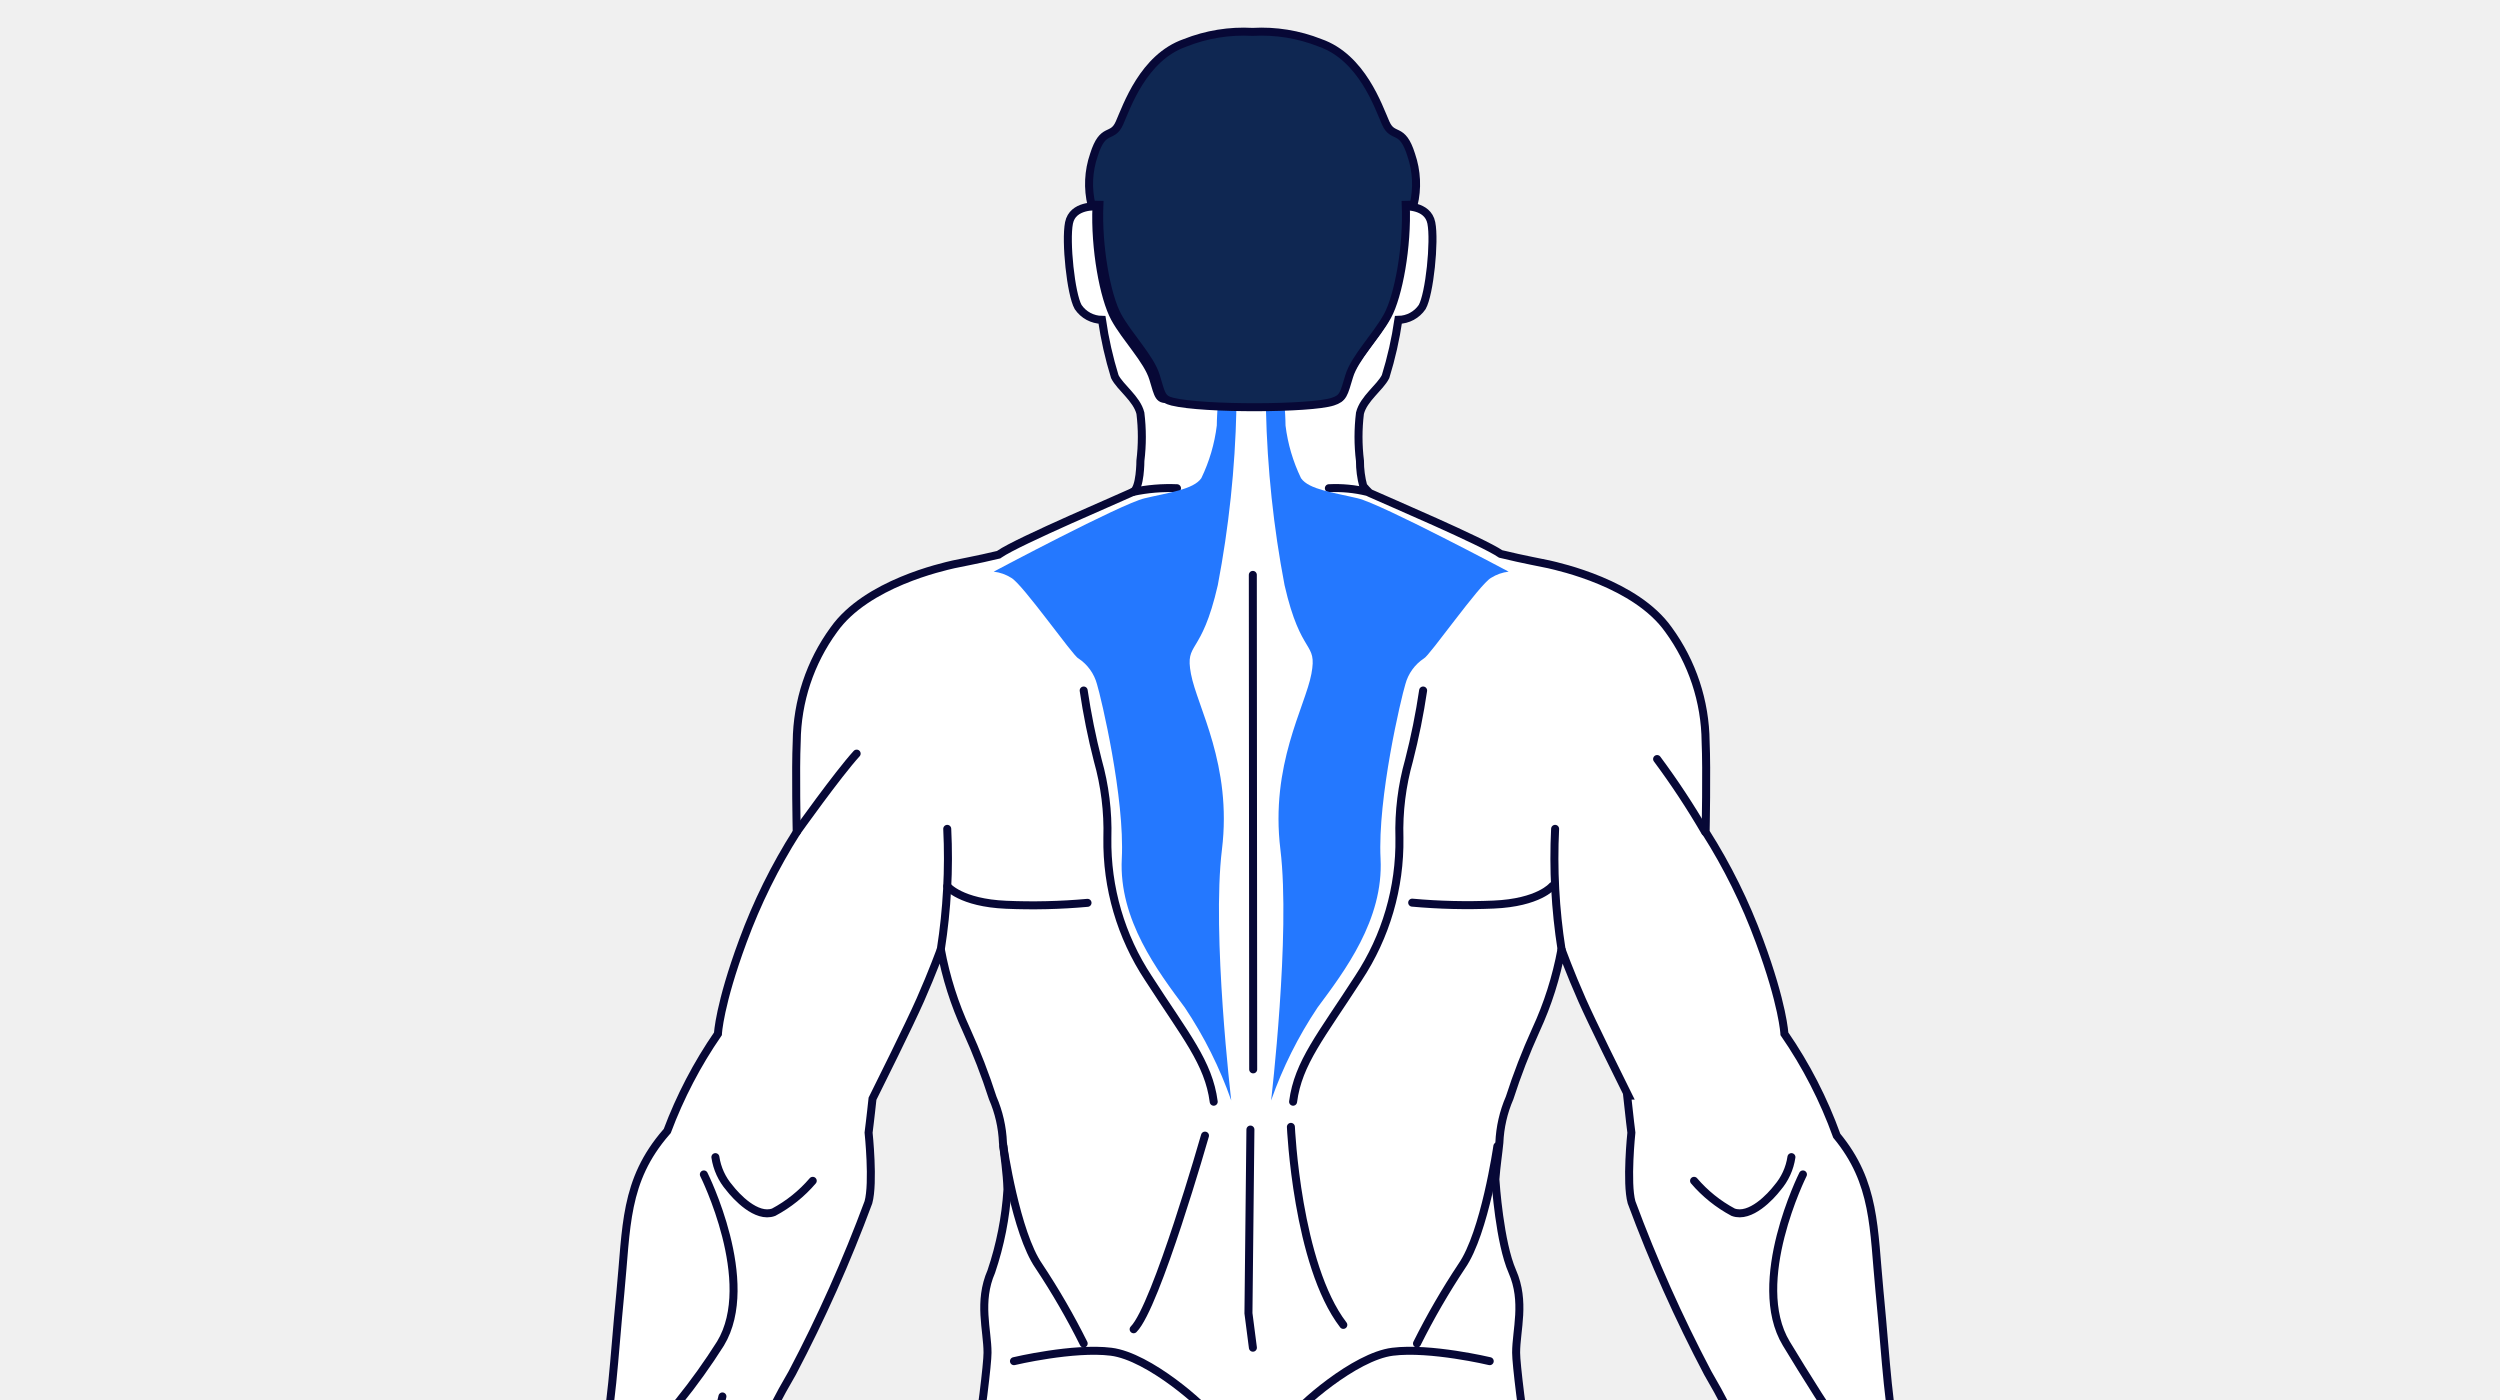
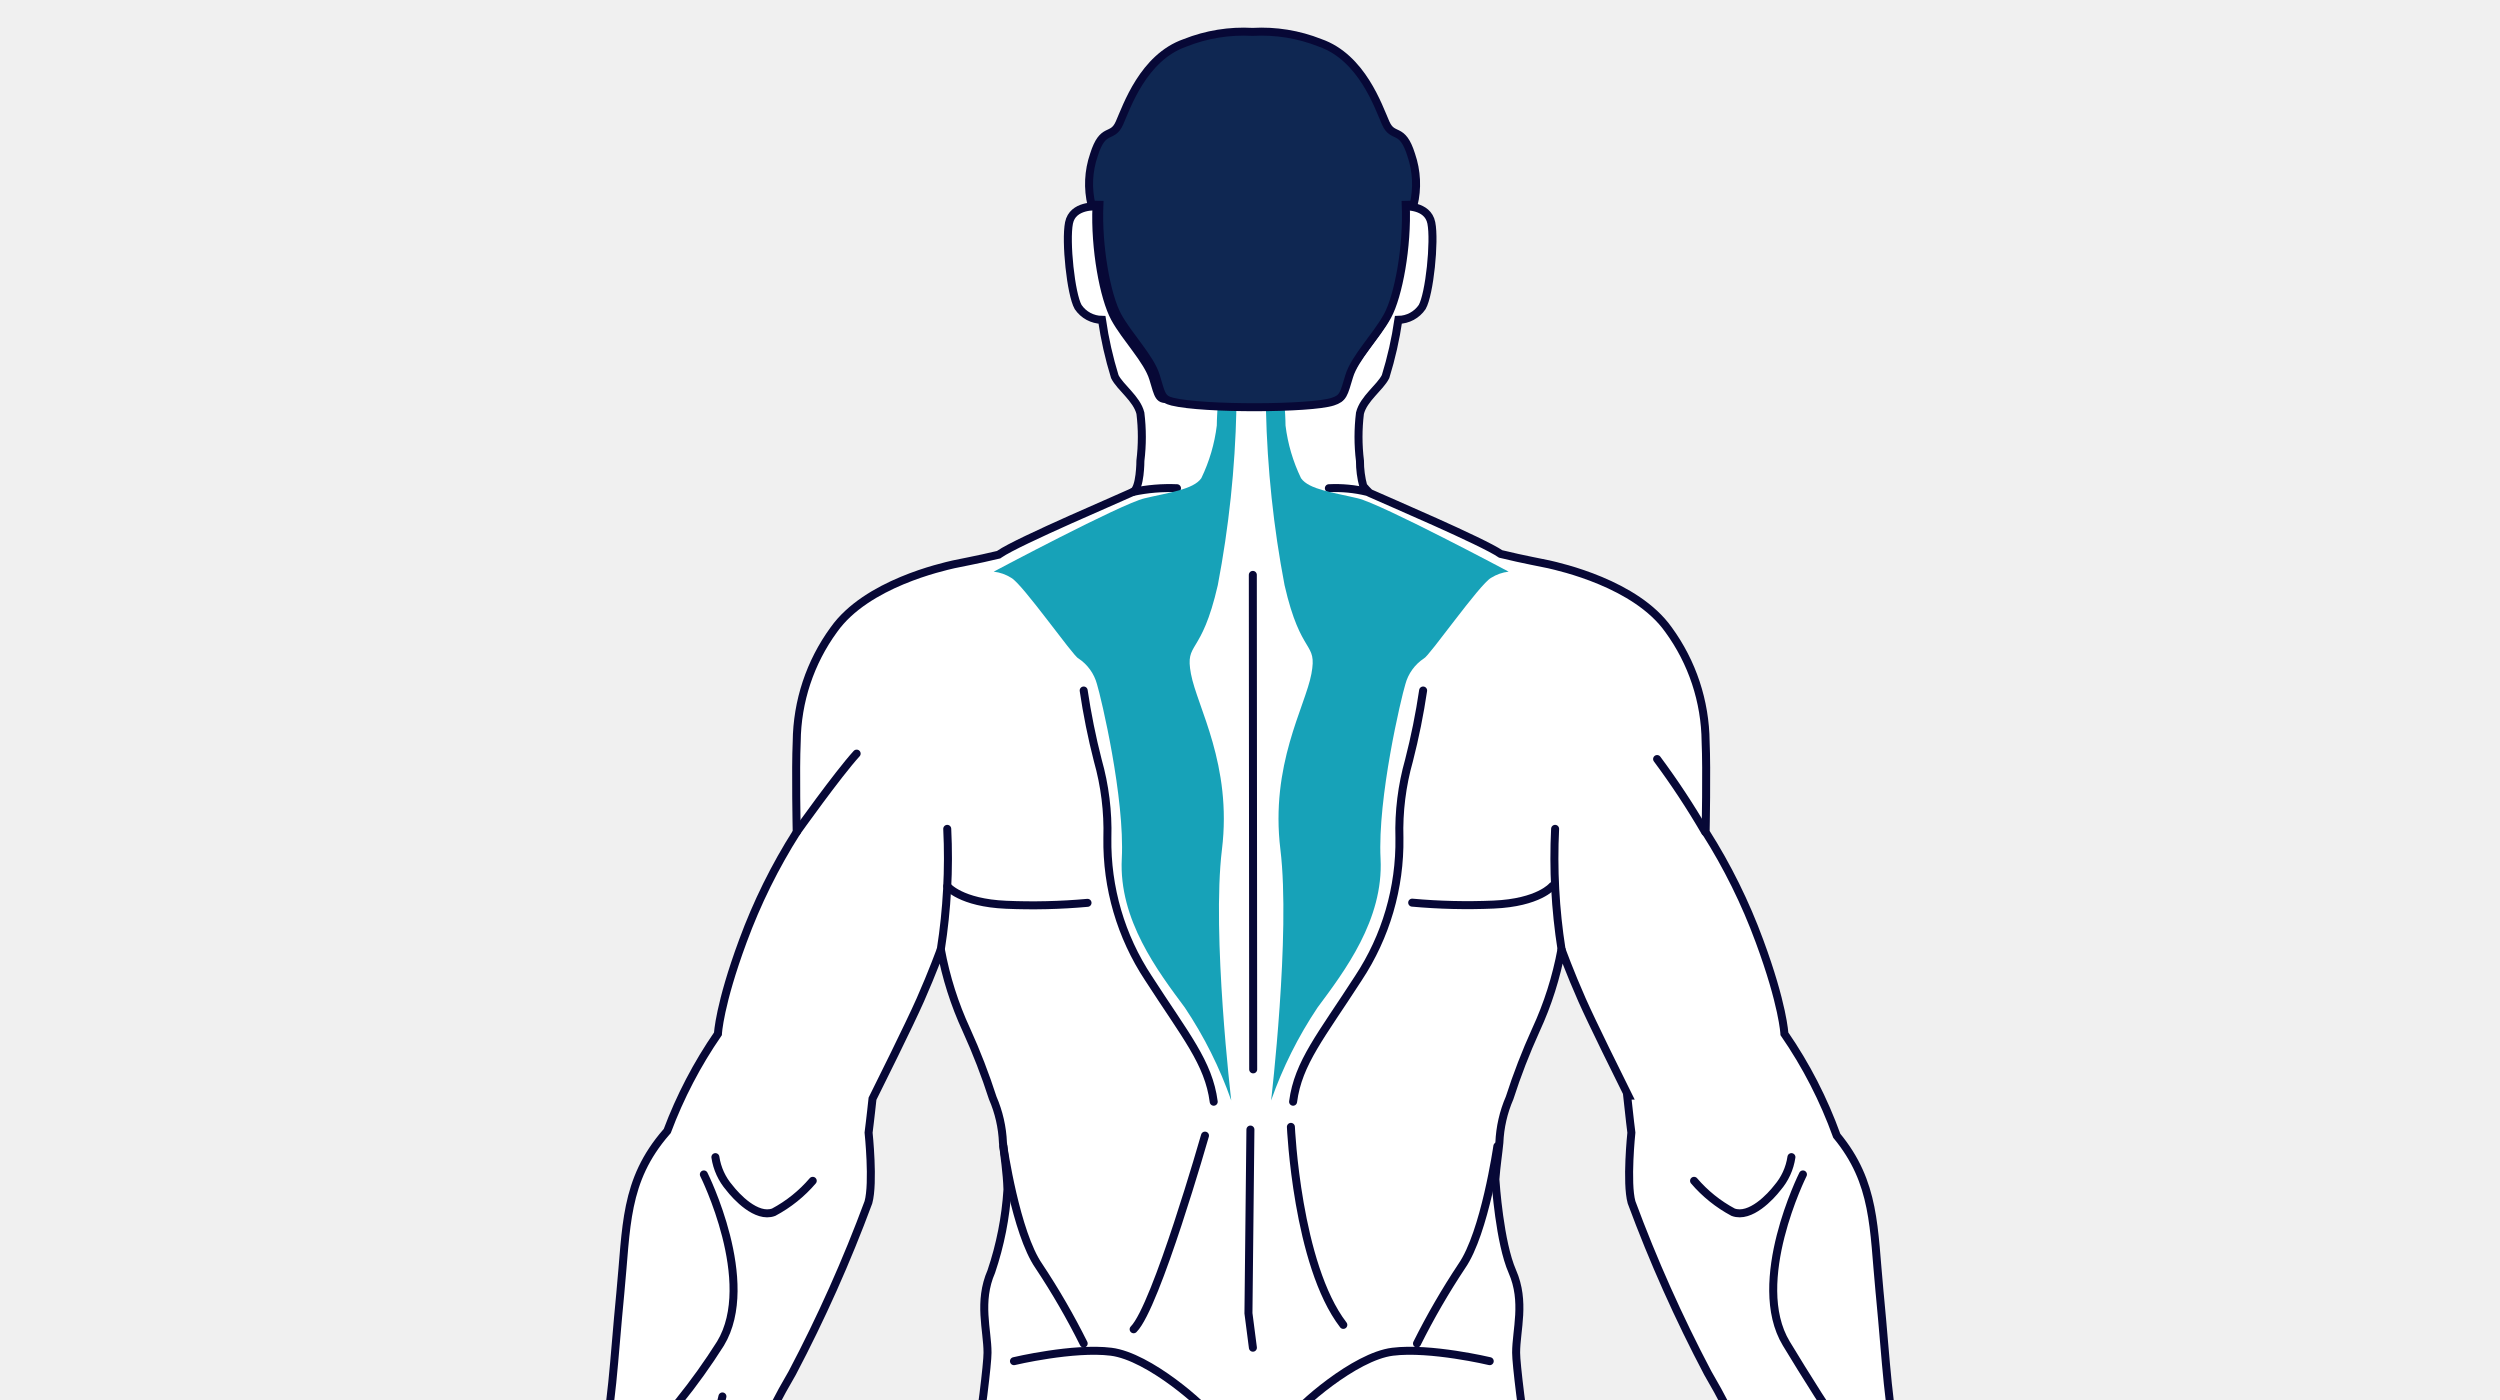
<svg xmlns="http://www.w3.org/2000/svg" id="Layer_1" data-name="Layer 1" width="200" height="112" viewBox="0 0 200 112" version="1.1">
  <defs id="defs1">
    <style id="style1">.cls-1,.cls-10,.cls-4,.cls-6,.cls-7,.cls-9{fill:none;}.cls-2{clip-path:url(#clip-path);}.cls-3{fill:#fff;}.cls-3,.cls-5,.cls-8{fill-rule:evenodd;}.cls-10,.cls-4,.cls-6,.cls-7,.cls-9{stroke:#070836;stroke-linecap:round;stroke-miterlimit:2.613;}.cls-4{stroke-width:0.64px;}.cls-5{fill:#2478ff;}.cls-6{stroke-width:0.64px;}.cls-7{stroke-width:0.64px;}.cls-8{fill:#0f2752;}.cls-9{stroke-width:0.64px;}.cls-10{stroke-width:0.64px;}</style>
    <clipPath id="clip-path">
      <rect class="cls-1" x="26.535" y="-12.16" width="146.929" height="184.32" id="rect1" />
    </clipPath>
  </defs>
  <g class="cls-2" clip-path="url(#clip-path)" id="g40">
    <path class="cls-3" d="M99.614,135.846h0m-19.723-91.47c-1.787.429-3.199.675-3.6.77-.871.205-6.969,1.537-9.582,5.227a15.436,15.436,0,0,0-2.972,8.967c-.103,2.203,0,7.225,0,7.225a45.637,45.637,0,0,0-4.304,8.711c-1.896,5.124-1.998,7.43-1.998,7.43a35.939,35.939,0,0,0-4.056,7.777l-.069.08c-3.401,3.913-3.164,7.599-3.686,12.908s-.673,9.51-1.549,12.531S44.618,127.22,44.349,127.47a36.117,36.117,0,0,0-4.467,3.117c-2.291,1.951-2.171,3.057-2.683,3.698a5.985,5.985,0,0,0-1.37,2.26c-.646,1.577-1.189,1.561-1.451,2.104s.364,2.089,1.413,1.808,1.837-1.763,2.41-2.342a8.883,8.883,0,0,0,1.185-1.83l-.06,1.436s-2.48,5.843-3.116,7.344-1.984,4.125-1.752,6.043,1.813.477,1.813.477,3.395-5.435,4.078-6.699,1.147-1.405,1.147-1.405-2.077,7.63-2.439,9.027-1.179,2.983,0,3.978,2.175-.921,2.175-.921,2.635-8.035,3.207-9.867,1.155-.867,1.155-.867-1.512,8.501-1.656,9.266a3.857,3.857,0,0,0,.135,2.92c.631.956,2.012.241,2.335-.363s2.369-11.126,2.795-11.455.395,1.003.637,2.477.365,5.576.666,6.106,1.794.628,1.985-.393-.275-7.853-.367-9.062.875-2.776,1.986-5.107,1.5-7.074,1.522-8.944,1.394-4.618,2.556-8.678a55.993,55.993,0,0,1,5.191-11.758,114.855,114.855,0,0,0,6.095-13.658c.432-1.57.013-5.571.013-5.571s.039-.306.102-.835c.046-.338.078-.622.099-.856.035-.308.072-.651.112-1.022.447-.895,2.94-5.904,3.825-7.906.974-2.203,1.64-4.048,1.64-4.048a26.991,26.991,0,0,0,2.05,6.456,50.8,50.8,0,0,1,2.101,5.432,10.017,10.017,0,0,1,.82,3.587c.103,1.068.322,2.344.361,3.751a25.44,25.44,0,0,1-1.293,6.553c-1.057,2.416-.302,4.681-.302,6.493s-1.963,16.156-3.624,21.592-.453,9.362-.453,13.59v4.228l22.045.453a13.93,13.93,0,0,0,1.661-5.587c.075-2.793.075-6.342.075-6.342l.906-.302h0l1.974.302s0,3.548.075,6.342a13.929,13.929,0,0,0,1.661,5.587l22.045-.453v-4.228c0-4.228,1.208-8.154-.453-13.59s-3.624-19.78-3.624-21.592.755-4.077-.302-6.493c-1.019-2.329-1.336-7.042-1.358-7.379.079-1.082.236-2.07.319-2.925a10.013,10.013,0,0,1,.82-3.587,50.777,50.777,0,0,1,2.101-5.432,26.984,26.984,0,0,0,2.05-6.456s.666,1.845,1.64,4.048c.822,1.859,3.029,6.309,3.699,7.654h-.088c.185,1.766.339,2.965.339,2.965s-.419,4.001.013,5.571A114.855,114.855,0,0,0,136.62,109.838a55.993,55.993,0,0,1,5.191,11.758c1.162,4.06,2.533,6.807,2.556,8.678s.412,6.614,1.522,8.944,2.078,3.898,1.986,5.107-.558,8.042-.367,9.062,1.684.922,1.985.393.424-4.631.666-6.106.211-2.807.637-2.477,2.472,10.851,2.795,11.455,1.704,1.319,2.335.363a3.857,3.857,0,0,0,.135-2.92c-.143-.765-1.656-9.266-1.656-9.266s.584-.965,1.155.867,3.207,9.867,3.207,9.867.996,1.915,2.175.921.363-2.58,0-3.978-2.44-9.027-2.44-9.027.463.141,1.147,1.405,4.078,6.699,4.078,6.699,1.581,1.442,1.813-.477-1.116-4.542-1.752-6.043-3.116-7.344-3.116-7.344l-.06-1.436a8.883,8.883,0,0,0,1.185,1.83c.573.58,1.361,2.062,2.41,2.342s1.674-1.265,1.413-1.808-.804-.527-1.451-2.104a5.983,5.983,0,0,0-1.37-2.26c-.512-.641-.392-1.747-2.683-3.698a36.109,36.109,0,0,0-4.467-3.117c-.27-.25-2.849-8.445-3.725-11.467-.863-2.975-1.022-7.092-1.525-12.286a3.795,3.795,0,0,0-.038-.395c-.491-5.096-.313-8.695-3.421-12.463a35.69,35.69,0,0,0-4.188-8.153s-.102-2.306-1.998-7.43a45.637,45.637,0,0,0-4.304-8.711s.102-5.022,0-7.225a15.436,15.436,0,0,0-2.972-8.967c-2.613-3.689-8.711-5.022-9.582-5.227-.419-.099-1.942-.363-3.842-.828-1.413-.975-9.073-4.244-10.48-4.878a6.869,6.869,0,0,1-.514-.555,7.725,7.725,0,0,1-.263-2.022,15.688,15.688,0,0,1,0-3.806c.293-1.171,1.61-2.049,2.049-2.928a30.009,30.009,0,0,0,1.025-4.538,2.34,2.34,0,0,0,1.903-1.025c.586-1.025,1.025-5.27.732-6.734s-2.196-1.317-2.196-1.317c.147,3.367-.586,7.319-1.464,8.93s-2.635,3.367-3.074,4.831-.439,1.757-1.317,1.61a8.665,8.665,0,0,0-1.757.091v-3.458h-9.25V31.99a9.309,9.309,0,0,0-1.875-.105c-.878.146-.878-.146-1.318-1.61s-2.196-3.22-3.074-4.831-1.61-5.563-1.464-8.93c0,0-1.903-.146-2.196,1.317s.146,5.709.732,6.734A2.34,2.34,0,0,0,88.158,25.59a30.029,30.029,0,0,0,1.025,4.538c.439.878,1.756,1.756,2.049,2.928a15.682,15.682,0,0,1,0,3.806s0,2.196-.586,2.488S81.424,43.303,79.96,44.328Z" id="path1" />
    <path class="cls-4" d="M99.614,135.846h0m-19.723-91.47c-1.787.429-3.199.675-3.6.77-.871.205-6.969,1.537-9.582,5.227a15.436,15.436,0,0,0-2.972,8.967c-.103,2.203,0,7.225,0,7.225a45.637,45.637,0,0,0-4.304,8.711c-1.896,5.124-1.998,7.43-1.998,7.43a35.939,35.939,0,0,0-4.056,7.777l-.069.08c-3.401,3.913-3.164,7.599-3.686,12.908s-.673,9.51-1.549,12.531S44.618,127.22,44.349,127.47a36.117,36.117,0,0,0-4.467,3.117c-2.291,1.951-2.171,3.057-2.683,3.698a5.985,5.985,0,0,0-1.37,2.26c-.646,1.577-1.189,1.561-1.451,2.104s.364,2.089,1.413,1.808,1.837-1.763,2.41-2.342a8.883,8.883,0,0,0,1.185-1.83l-.06,1.436s-2.48,5.843-3.116,7.344-1.984,4.125-1.752,6.043,1.813.477,1.813.477,3.395-5.435,4.078-6.699,1.147-1.405,1.147-1.405-2.077,7.63-2.439,9.027-1.179,2.983,0,3.978,2.175-.921,2.175-.921,2.635-8.035,3.207-9.867,1.155-.867,1.155-.867-1.512,8.501-1.656,9.266a3.857,3.857,0,0,0,.135,2.92c.631.956,2.012.241,2.335-.363s2.369-11.126,2.795-11.455.395,1.003.637,2.477.365,5.576.666,6.106,1.794.628,1.985-.393-.275-7.853-.367-9.062.875-2.776,1.986-5.107,1.5-7.074,1.522-8.944,1.394-4.618,2.556-8.678a55.993,55.993,0,0,1,5.191-11.758,114.855,114.855,0,0,0,6.095-13.658c.432-1.57.013-5.571.013-5.571s.039-.306.102-.835c.046-.338.078-.622.099-.856.035-.308.072-.651.112-1.022.447-.895,2.94-5.904,3.825-7.906.974-2.203,1.64-4.048,1.64-4.048a26.991,26.991,0,0,0,2.05,6.456,50.8,50.8,0,0,1,2.101,5.432,10.017,10.017,0,0,1,.82,3.587c.103,1.068.322,2.344.361,3.751a25.44,25.44,0,0,1-1.293,6.553c-1.057,2.416-.302,4.681-.302,6.493s-1.963,16.156-3.624,21.592-.453,9.362-.453,13.59v4.228l22.045.453a13.93,13.93,0,0,0,1.661-5.587c.075-2.793.075-6.342.075-6.342l.906-.302h0l1.974.302s0,3.548.075,6.342a13.929,13.929,0,0,0,1.661,5.587l22.045-.453v-4.228c0-4.228,1.208-8.154-.453-13.59s-3.624-19.78-3.624-21.592.755-4.077-.302-6.493c-1.019-2.329-1.336-7.042-1.358-7.379.079-1.082.236-2.07.319-2.925a10.013,10.013,0,0,1,.82-3.587,50.777,50.777,0,0,1,2.101-5.432,26.984,26.984,0,0,0,2.05-6.456s.666,1.845,1.64,4.048c.822,1.859,3.029,6.309,3.699,7.654h-.088c.185,1.766.339,2.965.339,2.965s-.419,4.001.013,5.571A114.855,114.855,0,0,0,136.62,109.838a55.993,55.993,0,0,1,5.191,11.758c1.162,4.06,2.533,6.807,2.556,8.678s.412,6.614,1.522,8.944,2.078,3.898,1.986,5.107-.558,8.042-.367,9.062,1.684.922,1.985.393.424-4.631.666-6.106.211-2.807.637-2.477,2.472,10.851,2.795,11.455,1.704,1.319,2.335.363a3.857,3.857,0,0,0,.135-2.92c-.143-.765-1.656-9.266-1.656-9.266s.584-.965,1.155.867,3.207,9.867,3.207,9.867.996,1.915,2.175.921.363-2.58,0-3.978-2.44-9.027-2.44-9.027.463.141,1.147,1.405,4.078,6.699,4.078,6.699,1.581,1.442,1.813-.477-1.116-4.542-1.752-6.043-3.116-7.344-3.116-7.344l-.06-1.436a8.883,8.883,0,0,0,1.185,1.83c.573.58,1.361,2.062,2.41,2.342s1.674-1.265,1.413-1.808-.804-.527-1.451-2.104a5.983,5.983,0,0,0-1.37-2.26c-.512-.641-.392-1.747-2.683-3.698a36.109,36.109,0,0,0-4.467-3.117c-.27-.25-2.849-8.445-3.725-11.467-.863-2.975-1.022-7.092-1.525-12.286a3.795,3.795,0,0,0-.038-.395c-.491-5.096-.313-8.695-3.421-12.463a35.69,35.69,0,0,0-4.188-8.153s-.102-2.306-1.998-7.43a45.637,45.637,0,0,0-4.304-8.711s.102-5.022,0-7.225a15.436,15.436,0,0,0-2.972-8.967c-2.613-3.689-8.711-5.022-9.582-5.227-.419-.099-1.942-.363-3.842-.828-1.413-.975-9.073-4.244-10.48-4.878a6.869,6.869,0,0,1-.514-.555,7.725,7.725,0,0,1-.263-2.022,15.688,15.688,0,0,1,0-3.806c.293-1.171,1.61-2.049,2.049-2.928a30.009,30.009,0,0,0,1.025-4.538,2.34,2.34,0,0,0,1.903-1.025c.586-1.025,1.025-5.27.732-6.734s-2.196-1.317-2.196-1.317c.147,3.367-.586,7.319-1.464,8.93s-2.635,3.367-3.074,4.831-.439,1.757-1.317,1.61a8.665,8.665,0,0,0-1.757.091v-3.458h-9.25V31.99a9.309,9.309,0,0,0-1.875-.105c-.878.146-.878-.146-1.318-1.61s-2.196-3.22-3.074-4.831-1.61-5.563-1.464-8.93c0,0-1.903-.146-2.196,1.317s.146,5.709.732,6.734A2.34,2.34,0,0,0,88.158,25.59a30.029,30.029,0,0,0,1.025,4.538c.439.878,1.756,1.756,2.049,2.928a15.682,15.682,0,0,1,0,3.806s0,2.196-.586,2.488S81.424,43.303,79.96,44.328Z" id="path2" />
    <path class="cls-6" d="M86.694,55.241a54.861,54.861,0,0,0,1.127,5.585,20.582,20.582,0,0,1,.769,6.2,19.813,19.813,0,0,0,3.28,11.222c2.972,4.612,4.817,6.764,5.227,9.89" id="path4" />
    <path class="cls-6" d="M75.266,75.942a47.167,47.167,0,0,0,.513-9.634" id="path5" />
    <path class="cls-6" d="M75.787,70.894s1.069,1.333,4.707,1.487a48.701,48.701,0,0,0,6.508-.154" id="path6" />
    <path class="cls-6" d="M80.265,91.696s.997,6.921,2.842,9.585a57.773,57.773,0,0,1,3.587,6.2" id="path7" />
    <path class="cls-6" d="M65.019,94.466a10.788,10.788,0,0,1-3.126,2.511C60.51,97.49,58.87,95.696,58.358,95.03a4.838,4.838,0,0,1-1.127-2.46" id="path8" />
    <path class="cls-4" d="M56.308,93.954s4.304,8.608,1.332,13.528a49.403,49.403,0,0,1-7.155,8.863" id="path9" />
    <path class="cls-6" d="M100.226,45.991s.028,38.124.029,39.559" id="path10" />
    <path class="cls-6" d="M113.85,55.241a54.852,54.852,0,0,1-1.127,5.585,20.582,20.582,0,0,0-.769,6.2,19.814,19.814,0,0,1-3.28,11.222c-2.972,4.612-4.817,6.764-5.227,9.89" id="path11" />
    <path class="cls-6" d="M124.922,75.942a47.167,47.167,0,0,1-.513-9.634" id="path12" />
    <path class="cls-6" d="M124.19,70.879s-1.069,1.333-4.707,1.487a48.691,48.691,0,0,1-6.508-.154" id="path13" />
    <path class="cls-6" d="M119.788,91.696s-.997,6.921-2.842,9.585a57.792,57.792,0,0,0-3.587,6.2" id="path14" />
    <path class="cls-6" d="M135.525,94.466a10.787,10.787,0,0,0,3.126,2.511c1.383.512,3.023-1.281,3.536-1.947a4.839,4.839,0,0,0,1.127-2.46" id="path15" />
    <path class="cls-4" d="M144.235,93.954s-4.304,8.608-1.332,13.528,8.254,13.145,8.953,12.388.209-3.395.209-3.395" id="path16" />
    <path class="cls-7" d="M90.646,39.351a14.088,14.088,0,0,1,3.513-.293" id="path17" />
    <path class="cls-7" d="M109.383,39.351a10.643,10.643,0,0,0-3.074-.293" id="path18" />
    <path class="cls-7" d="M97.122,113.575c-.679-1.057-5.209-5.058-8.229-5.436s-7.776.755-7.776.755" id="path19" />
    <polyline class="cls-6" points="100.033 90.365 99.876 105.061 100.232 107.816" id="polyline19" />
    <path class="cls-7" d="M103.173,113.575c.679-1.057,5.209-5.058,8.229-5.436s7.776.755,7.776.755" id="path20" />
    <path class="cls-7" d="M96.399,90.849s-3.91,13.695-5.708,15.492" id="path21" />
    <path class="cls-7" d="M57.794,111.715S55.64,120.568,55.64,124.12s1.141,1.784,1.141,1.784" id="path22" />
-     <path class="cls-5" d="M98.912,32.761a85.157,85.157,0,0,1-1.487,14.046c-1.322,5.784-2.644,4.462-2.148,7.106s3.305,7.271,2.479,14.047.744,20.078.744,20.078a33.038,33.038,0,0,0-3.717-7.437c-2.148-2.892-5.288-7.023-5.04-11.898s-1.652-12.89-1.983-13.964a3.584,3.584,0,0,0-1.487-2.066c-.413-.165-4.462-5.949-5.371-6.445a3.348,3.348,0,0,0-1.405-.496S89.659,40.32,91.56,39.866s3.925-.702,4.545-1.611a13.42,13.42,0,0,0,1.239-4.214c0-.496.055-1.324.055-1.324Z" id="path23" />
-     <path class="cls-5" d="M101.276,32.761a85.157,85.157,0,0,0,1.487,14.046c1.322,5.784,2.644,4.462,2.148,7.106s-3.305,7.271-2.479,14.047-.744,20.078-.744,20.078a33.038,33.038,0,0,1,3.717-7.437c2.148-2.892,5.288-7.023,5.04-11.898s1.652-12.89,1.983-13.964a3.584,3.584,0,0,1,1.487-2.066c.413-.165,4.462-5.949,5.371-6.445a3.348,3.348,0,0,1,1.405-.496s-10.164-5.412-12.064-5.866-3.925-.702-4.545-1.611a13.421,13.421,0,0,1-1.24-4.214c0-.496-.055-1.324-.055-1.324Z" id="path30" />
+     <path class="cls-5" d="M98.912,32.761a85.157,85.157,0,0,1-1.487,14.046c-1.322,5.784-2.644,4.462-2.148,7.106s3.305,7.271,2.479,14.047.744,20.078.744,20.078a33.038,33.038,0,0,0-3.717-7.437c-2.148-2.892-5.288-7.023-5.04-11.898s-1.652-12.89-1.983-13.964a3.584,3.584,0,0,0-1.487-2.066c-.413-.165-4.462-5.949-5.371-6.445a3.348,3.348,0,0,0-1.405-.496S89.659,40.32,91.56,39.866s3.925-.702,4.545-1.611a13.42,13.42,0,0,0,1.239-4.214c0-.496.055-1.324.055-1.324Z" id="path23" style="fill:#17a2b8" />
+     <path class="cls-5" d="M101.276,32.761a85.157,85.157,0,0,0,1.487,14.046c1.322,5.784,2.644,4.462,2.148,7.106s-3.305,7.271-2.479,14.047-.744,20.078-.744,20.078a33.038,33.038,0,0,1,3.717-7.437c2.148-2.892,5.288-7.023,5.04-11.898s1.652-12.89,1.983-13.964a3.584,3.584,0,0,1,1.487-2.066c.413-.165,4.462-5.949,5.371-6.445a3.348,3.348,0,0,1,1.405-.496s-10.164-5.412-12.064-5.866-3.925-.702-4.545-1.611a13.421,13.421,0,0,1-1.24-4.214c0-.496-.055-1.324-.055-1.324Z" id="path30" style="fill:#17a2b8" />
    <path class="cls-8" d="M87.513,12.394a7.164,7.164,0,0,0-.187,4.015,3.085,3.085,0,0,1,.625-.032c-.146,3.355.584,7.294,1.459,8.899s2.626,3.355,3.063,4.814.451,1.832,1.313,2.042c2.501.611,11.07.578,12.838,0,.843-.276.875-.584,1.313-2.042s2.188-3.209,3.064-4.814,1.605-5.544,1.459-8.899a3.085,3.085,0,0,1,.625.032,7.165,7.165,0,0,0-.187-4.015c-.729-2.334-1.459-1.236-2.042-2.549s-1.897-5.252-5.252-6.419a12.661,12.661,0,0,0-5.398-.875,12.661,12.661,0,0,0-5.398.875c-3.355,1.167-4.668,5.106-5.252,6.419S88.243,10.06,87.513,12.394Z" id="path36" />
    <path class="cls-9" d="M87.513,12.394a7.164,7.164,0,0,0-.187,4.015,3.085,3.085,0,0,1,.625-.032c-.146,3.355.584,7.294,1.459,8.899s2.626,3.355,3.063,4.814.451,1.832,1.313,2.042c2.501.611,11.07.578,12.838,0,.843-.276.875-.584,1.313-2.042s2.188-3.209,3.064-4.814,1.605-5.544,1.459-8.899a3.085,3.085,0,0,1,.625.032,7.165,7.165,0,0,0-.187-4.015c-.729-2.334-1.459-1.236-2.042-2.549s-1.897-5.252-5.252-6.419a12.661,12.661,0,0,0-5.398-.875,12.661,12.661,0,0,0-5.398.875c-3.355,1.167-4.668,5.106-5.252,6.419S88.243,10.06,87.513,12.394Z" id="path37" />
    <path class="cls-10" d="M63.736,66.565s3.275-4.607,4.796-6.276" id="path38" />
    <path class="cls-10" d="M136.415,66.563a62.433,62.433,0,0,0-3.847-5.84" id="path39" />
    <path class="cls-7" d="M103.272,90.15s.483,11.015,4.193,15.842" id="path40" />
  </g>
</svg>
